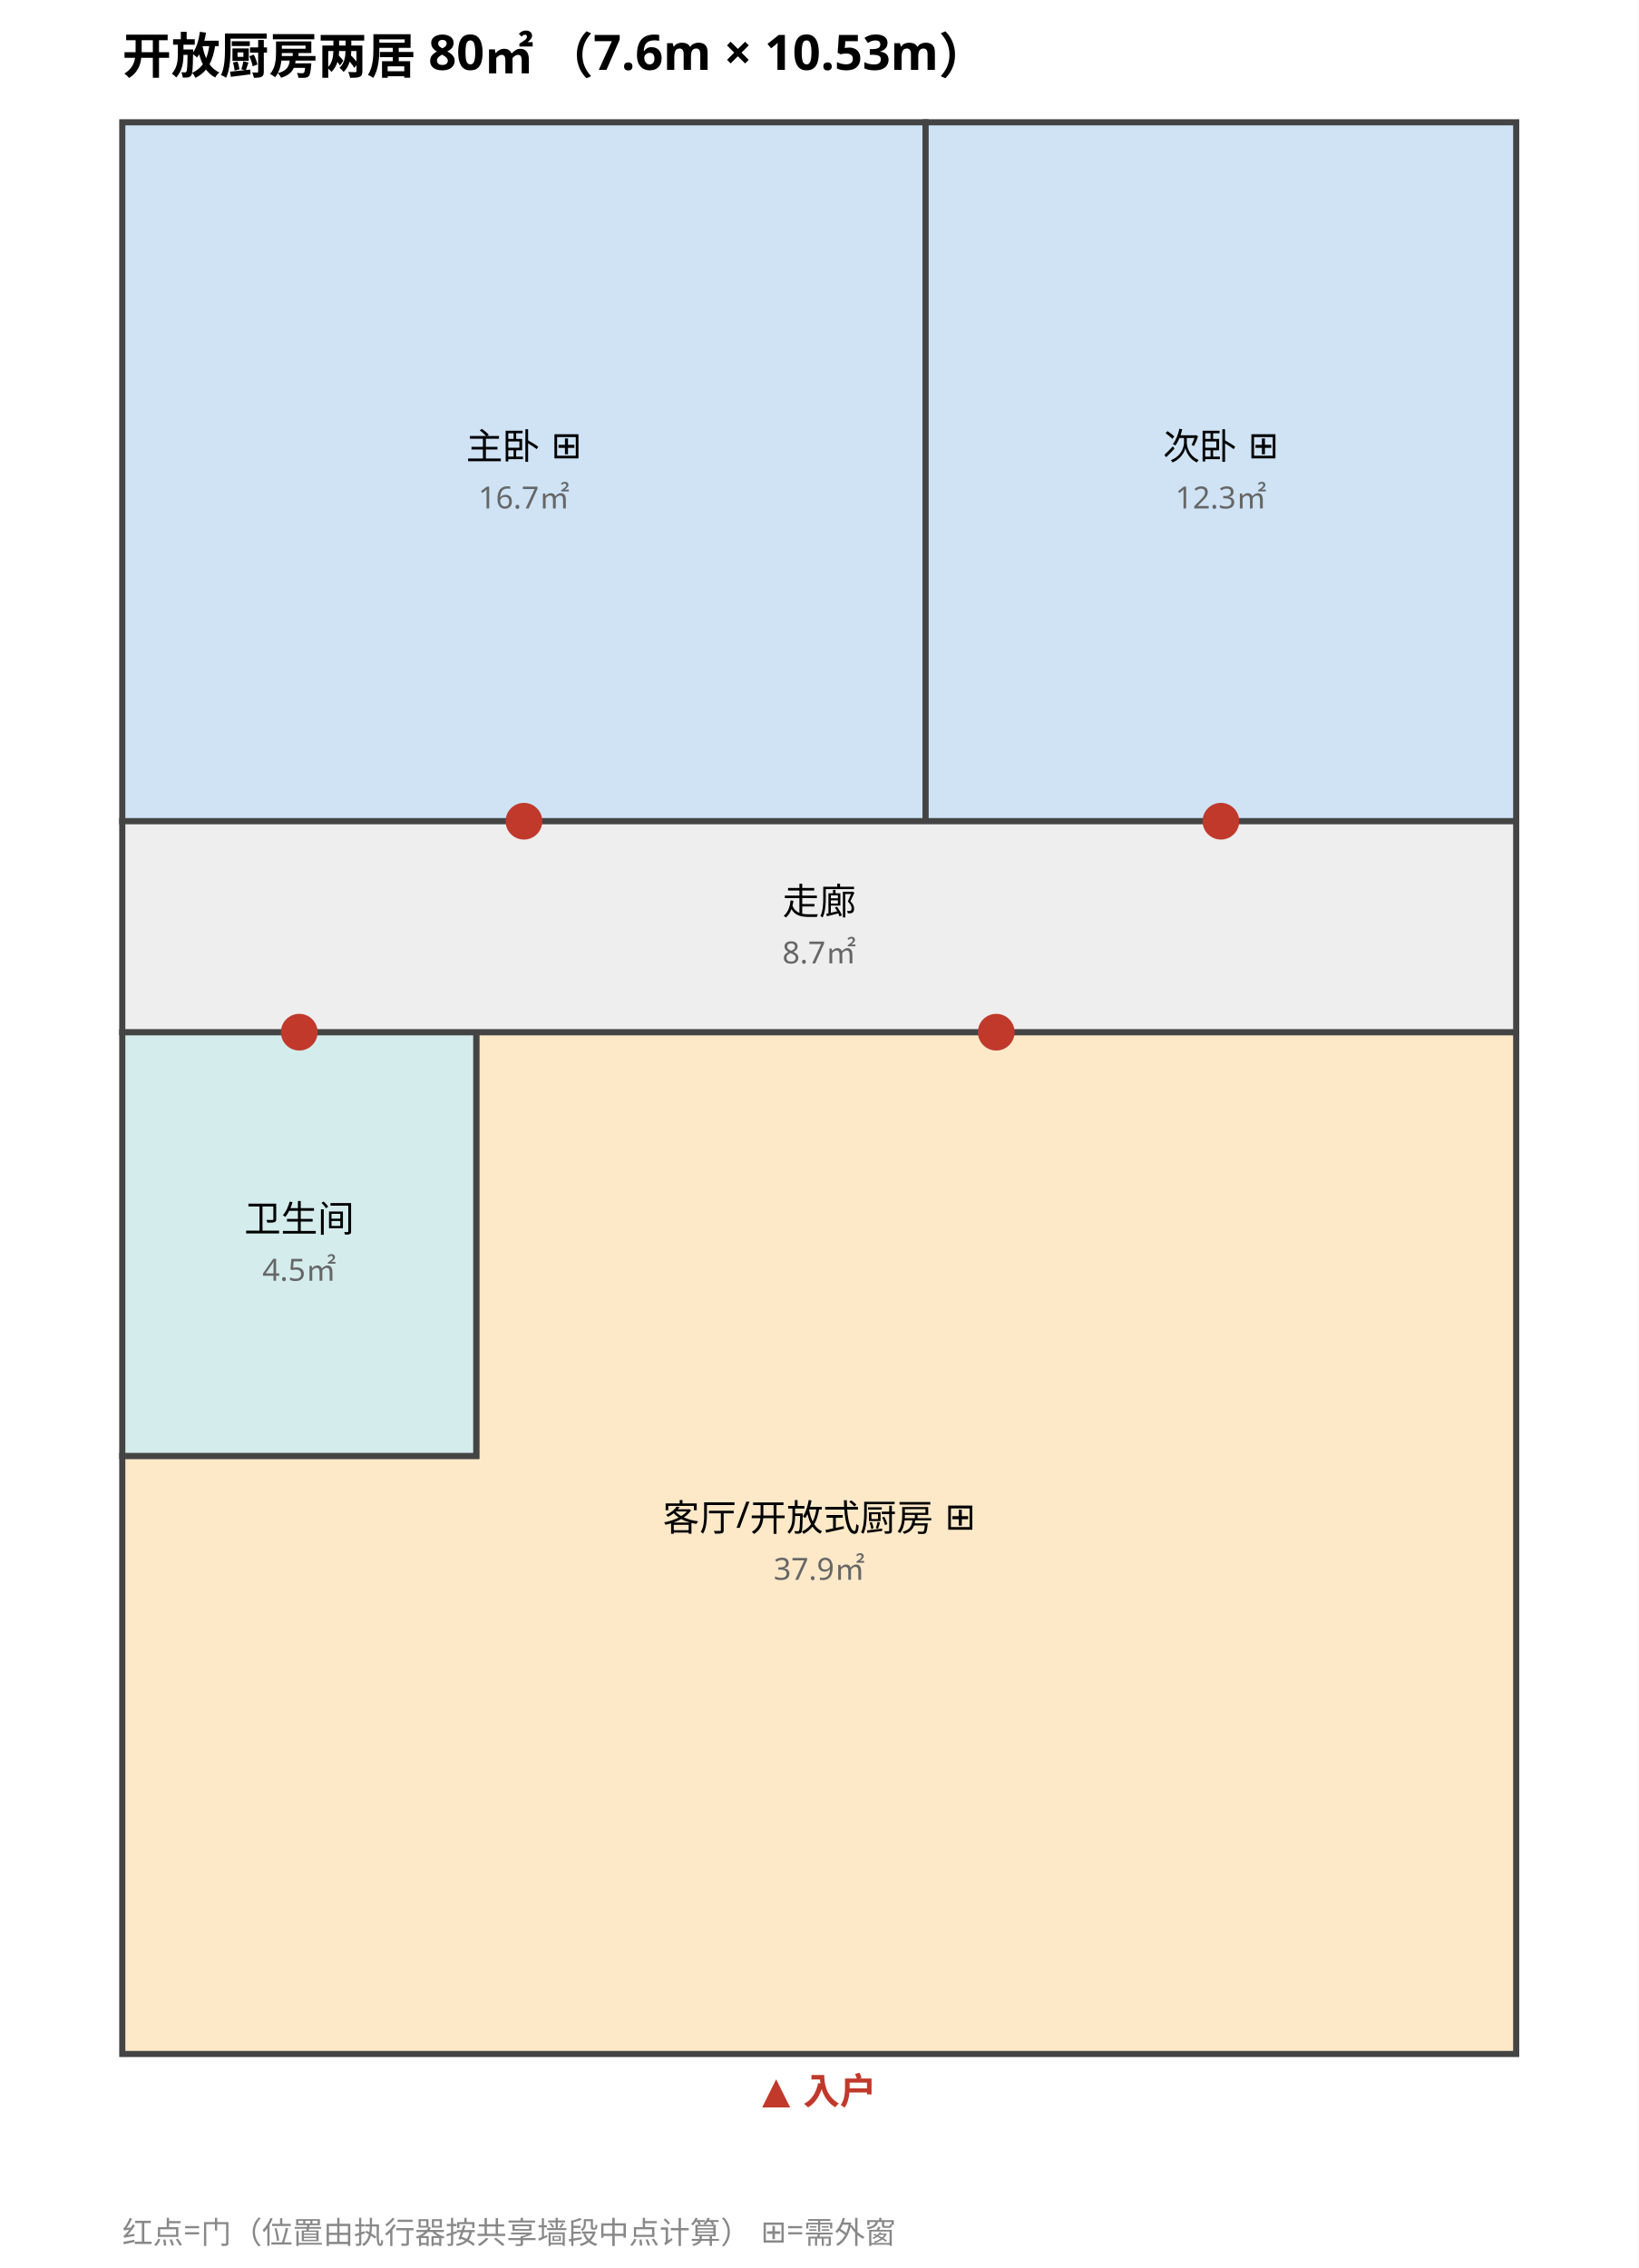
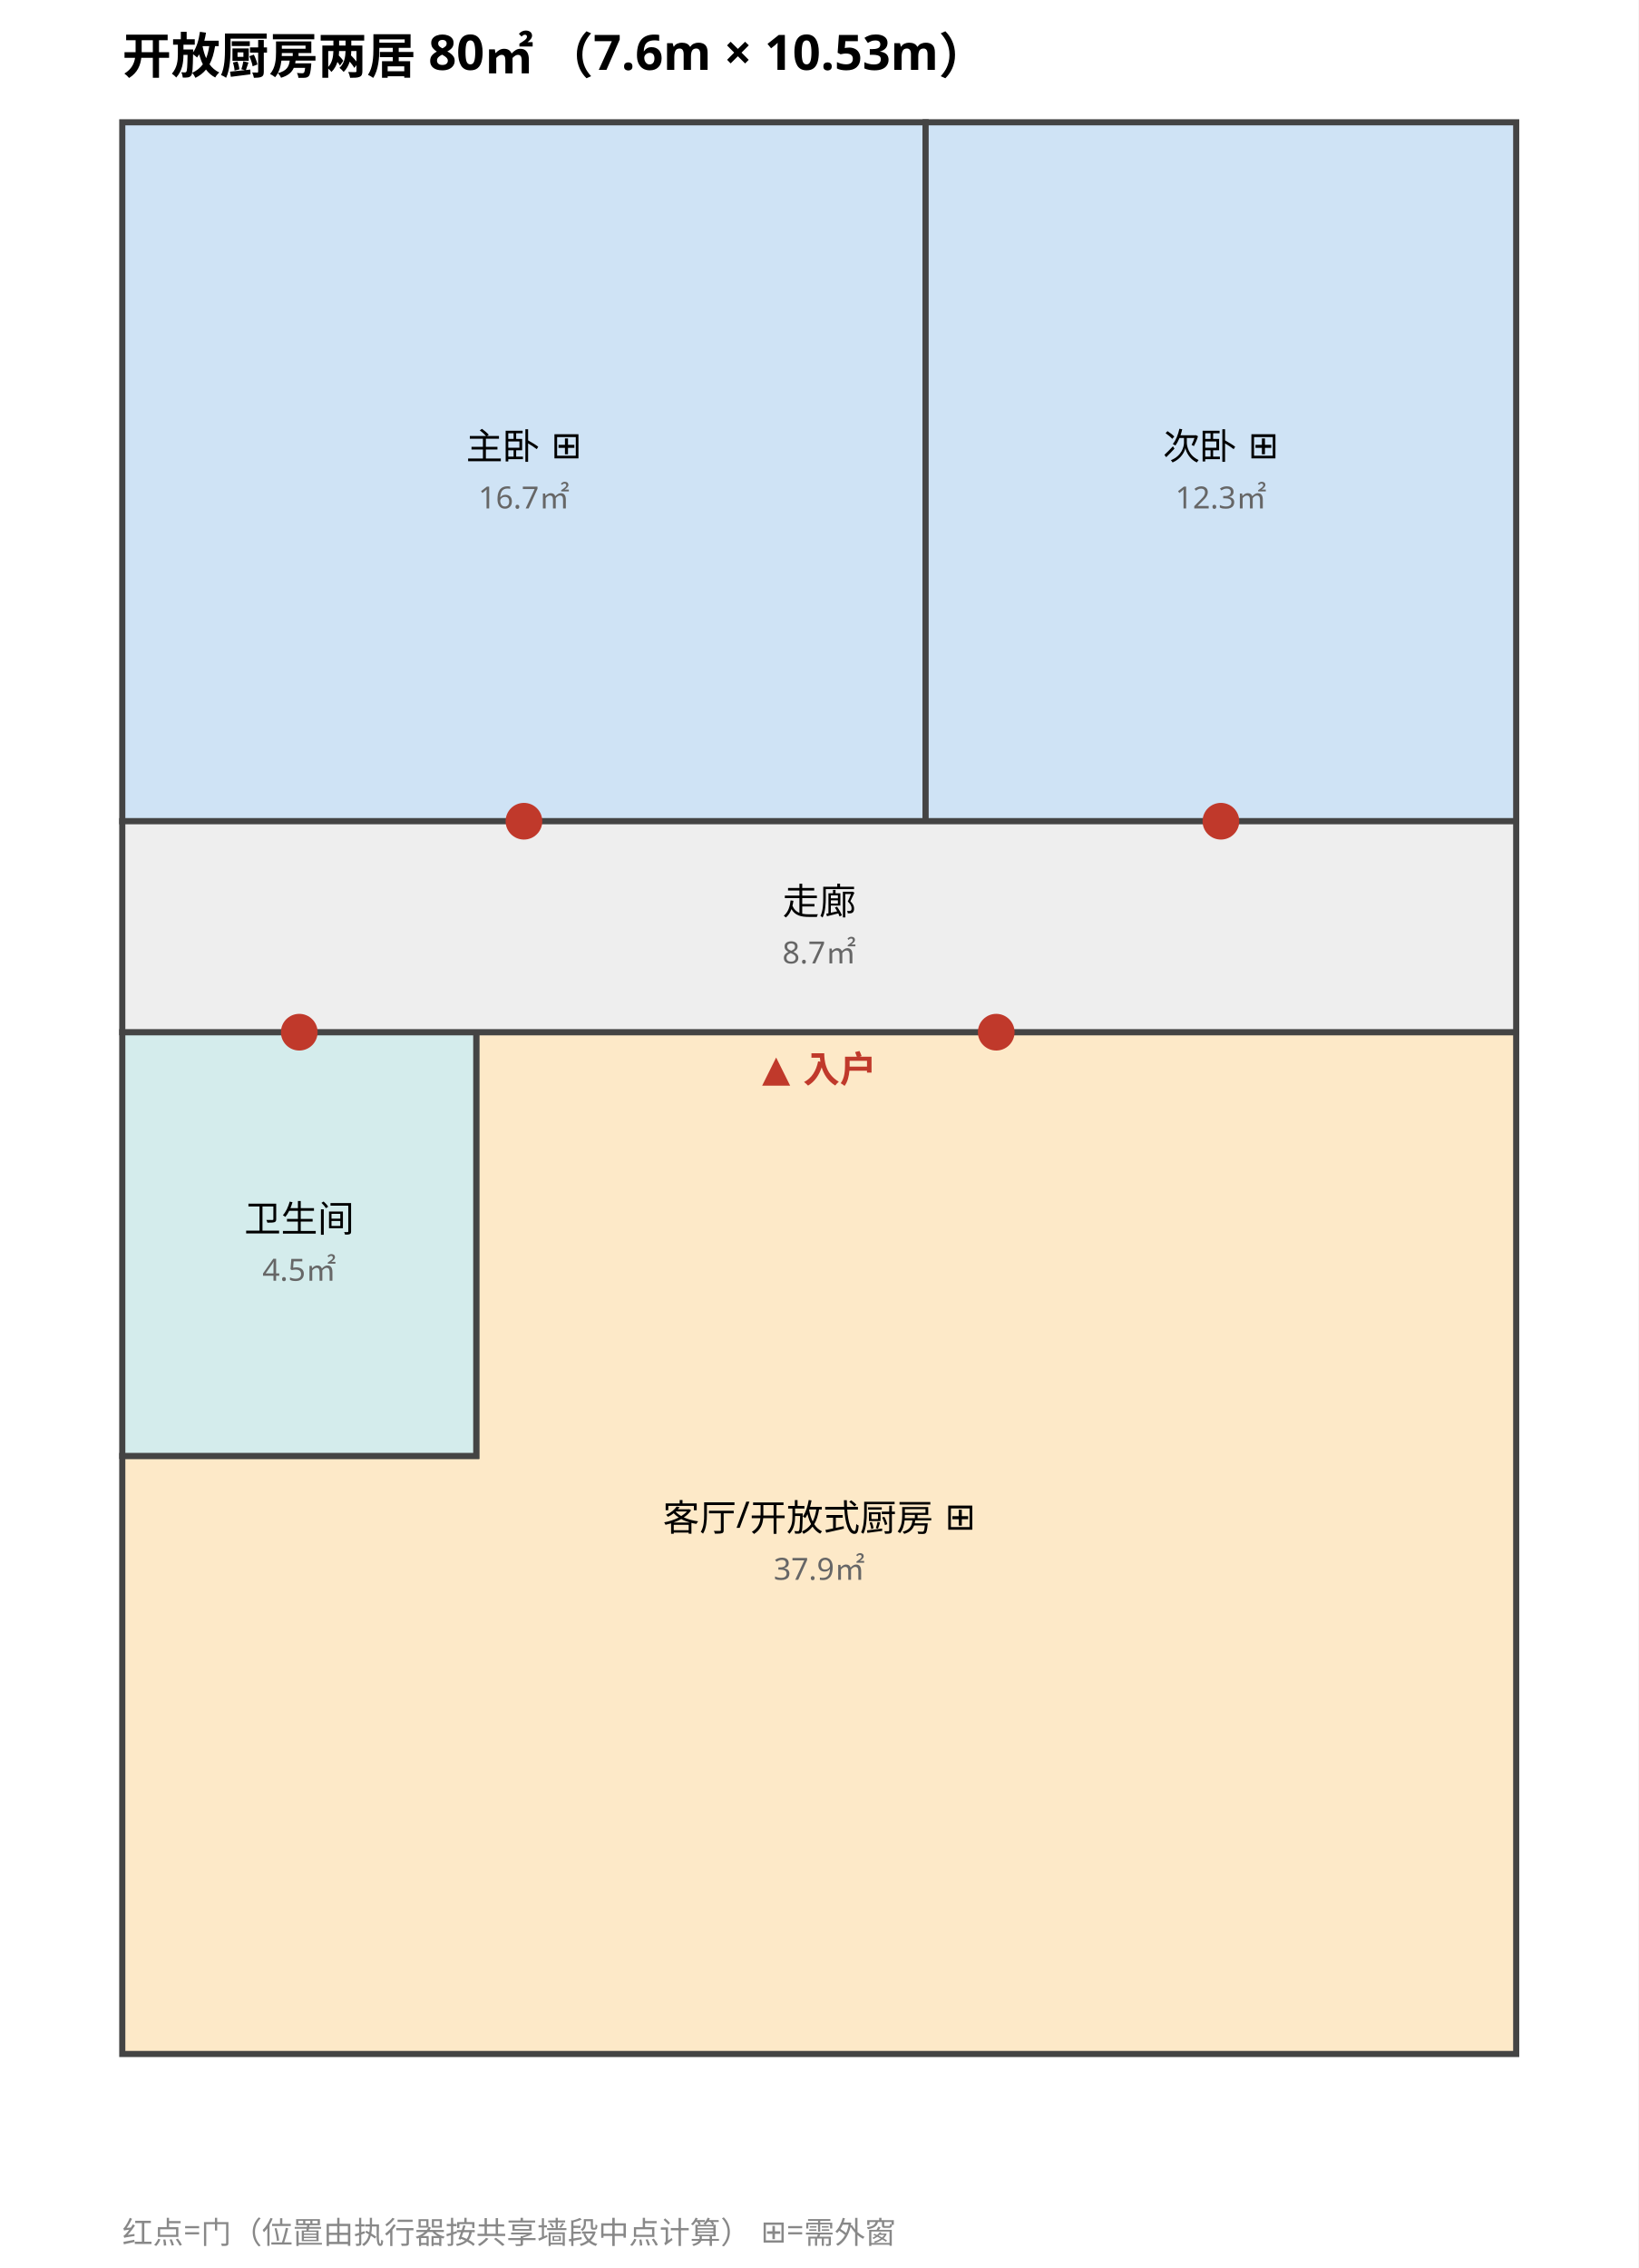
<svg xmlns="http://www.w3.org/2000/svg" viewBox="0 0 536 741.8" font-family="sans-serif">
  <rect width="536" height="741.8" fill="white" />
  <text x="40" y="24" font-size="16" font-weight="bold">开放厨房两居 80㎡  （7.6m × 10.53m）</text>
  <polygon points="40,671.8 496,671.8 496,337.6 155.8,337.6 155.8,476.2 40,476.2" fill="#fde9c8" stroke="#444" stroke-width="2" />
  <text x="268" y="500.7" font-size="12" text-anchor="middle">客厅/开放式厨房 ⊞</text>
  <text x="268" y="516.7" font-size="10" text-anchor="middle" fill="#666">37.9㎡</text>
  <polygon points="40,476.2 155.8,476.2 155.8,337.6 40,337.6" fill="#d4ecec" stroke="#444" stroke-width="2" />
  <text x="97.9" y="402.9" font-size="12" text-anchor="middle">卫生间</text>
  <text x="97.9" y="418.9" font-size="10" text-anchor="middle" fill="#666">4.5㎡</text>
  <polygon points="40,268.6 302.8,268.6 302.8,40 40,40" fill="#cfe3f5" stroke="#444" stroke-width="2" />
  <text x="171.4" y="150.3" font-size="12" text-anchor="middle">主卧 ⊞</text>
  <text x="171.4" y="166.3" font-size="10" text-anchor="middle" fill="#666">16.7㎡</text>
  <polygon points="302.8,268.6 496,268.6 496,40 302.8,40" fill="#cfe3f5" stroke="#444" stroke-width="2" />
  <text x="399.4" y="150.3" font-size="12" text-anchor="middle">次卧 ⊞</text>
  <text x="399.4" y="166.3" font-size="10" text-anchor="middle" fill="#666">12.3㎡</text>
  <polygon points="40,337.6 496,337.6 496,268.6 40,268.6" fill="#eeeeee" stroke="#444" stroke-width="2" />
  <text x="268" y="299.1" font-size="12" text-anchor="middle">走廊</text>
  <text x="268" y="315.1" font-size="10" text-anchor="middle" fill="#666">8.7㎡</text>
  <circle cx="325.9" cy="337.6" r="6" fill="#c0392b" />
  <circle cx="171.4" cy="268.6" r="6" fill="#c0392b" />
  <circle cx="399.4" cy="268.6" r="6" fill="#c0392b" />
  <circle cx="97.9" cy="337.6" r="6" fill="#c0392b" />
-   <text x="268" y="687.8" font-size="12" text-anchor="middle" fill="#c0392b" font-weight="bold">▲ 入户</text>
+   <text x="268" y="353.6" font-size="12" text-anchor="middle" fill="#c0392b" font-weight="bold">▲ 入户</text>
  <text x="40" y="733.8" font-size="10" fill="#888">红点=门（位置由执行器按共享墙段中点计算） ⊞=需外窗</text>
</svg>
